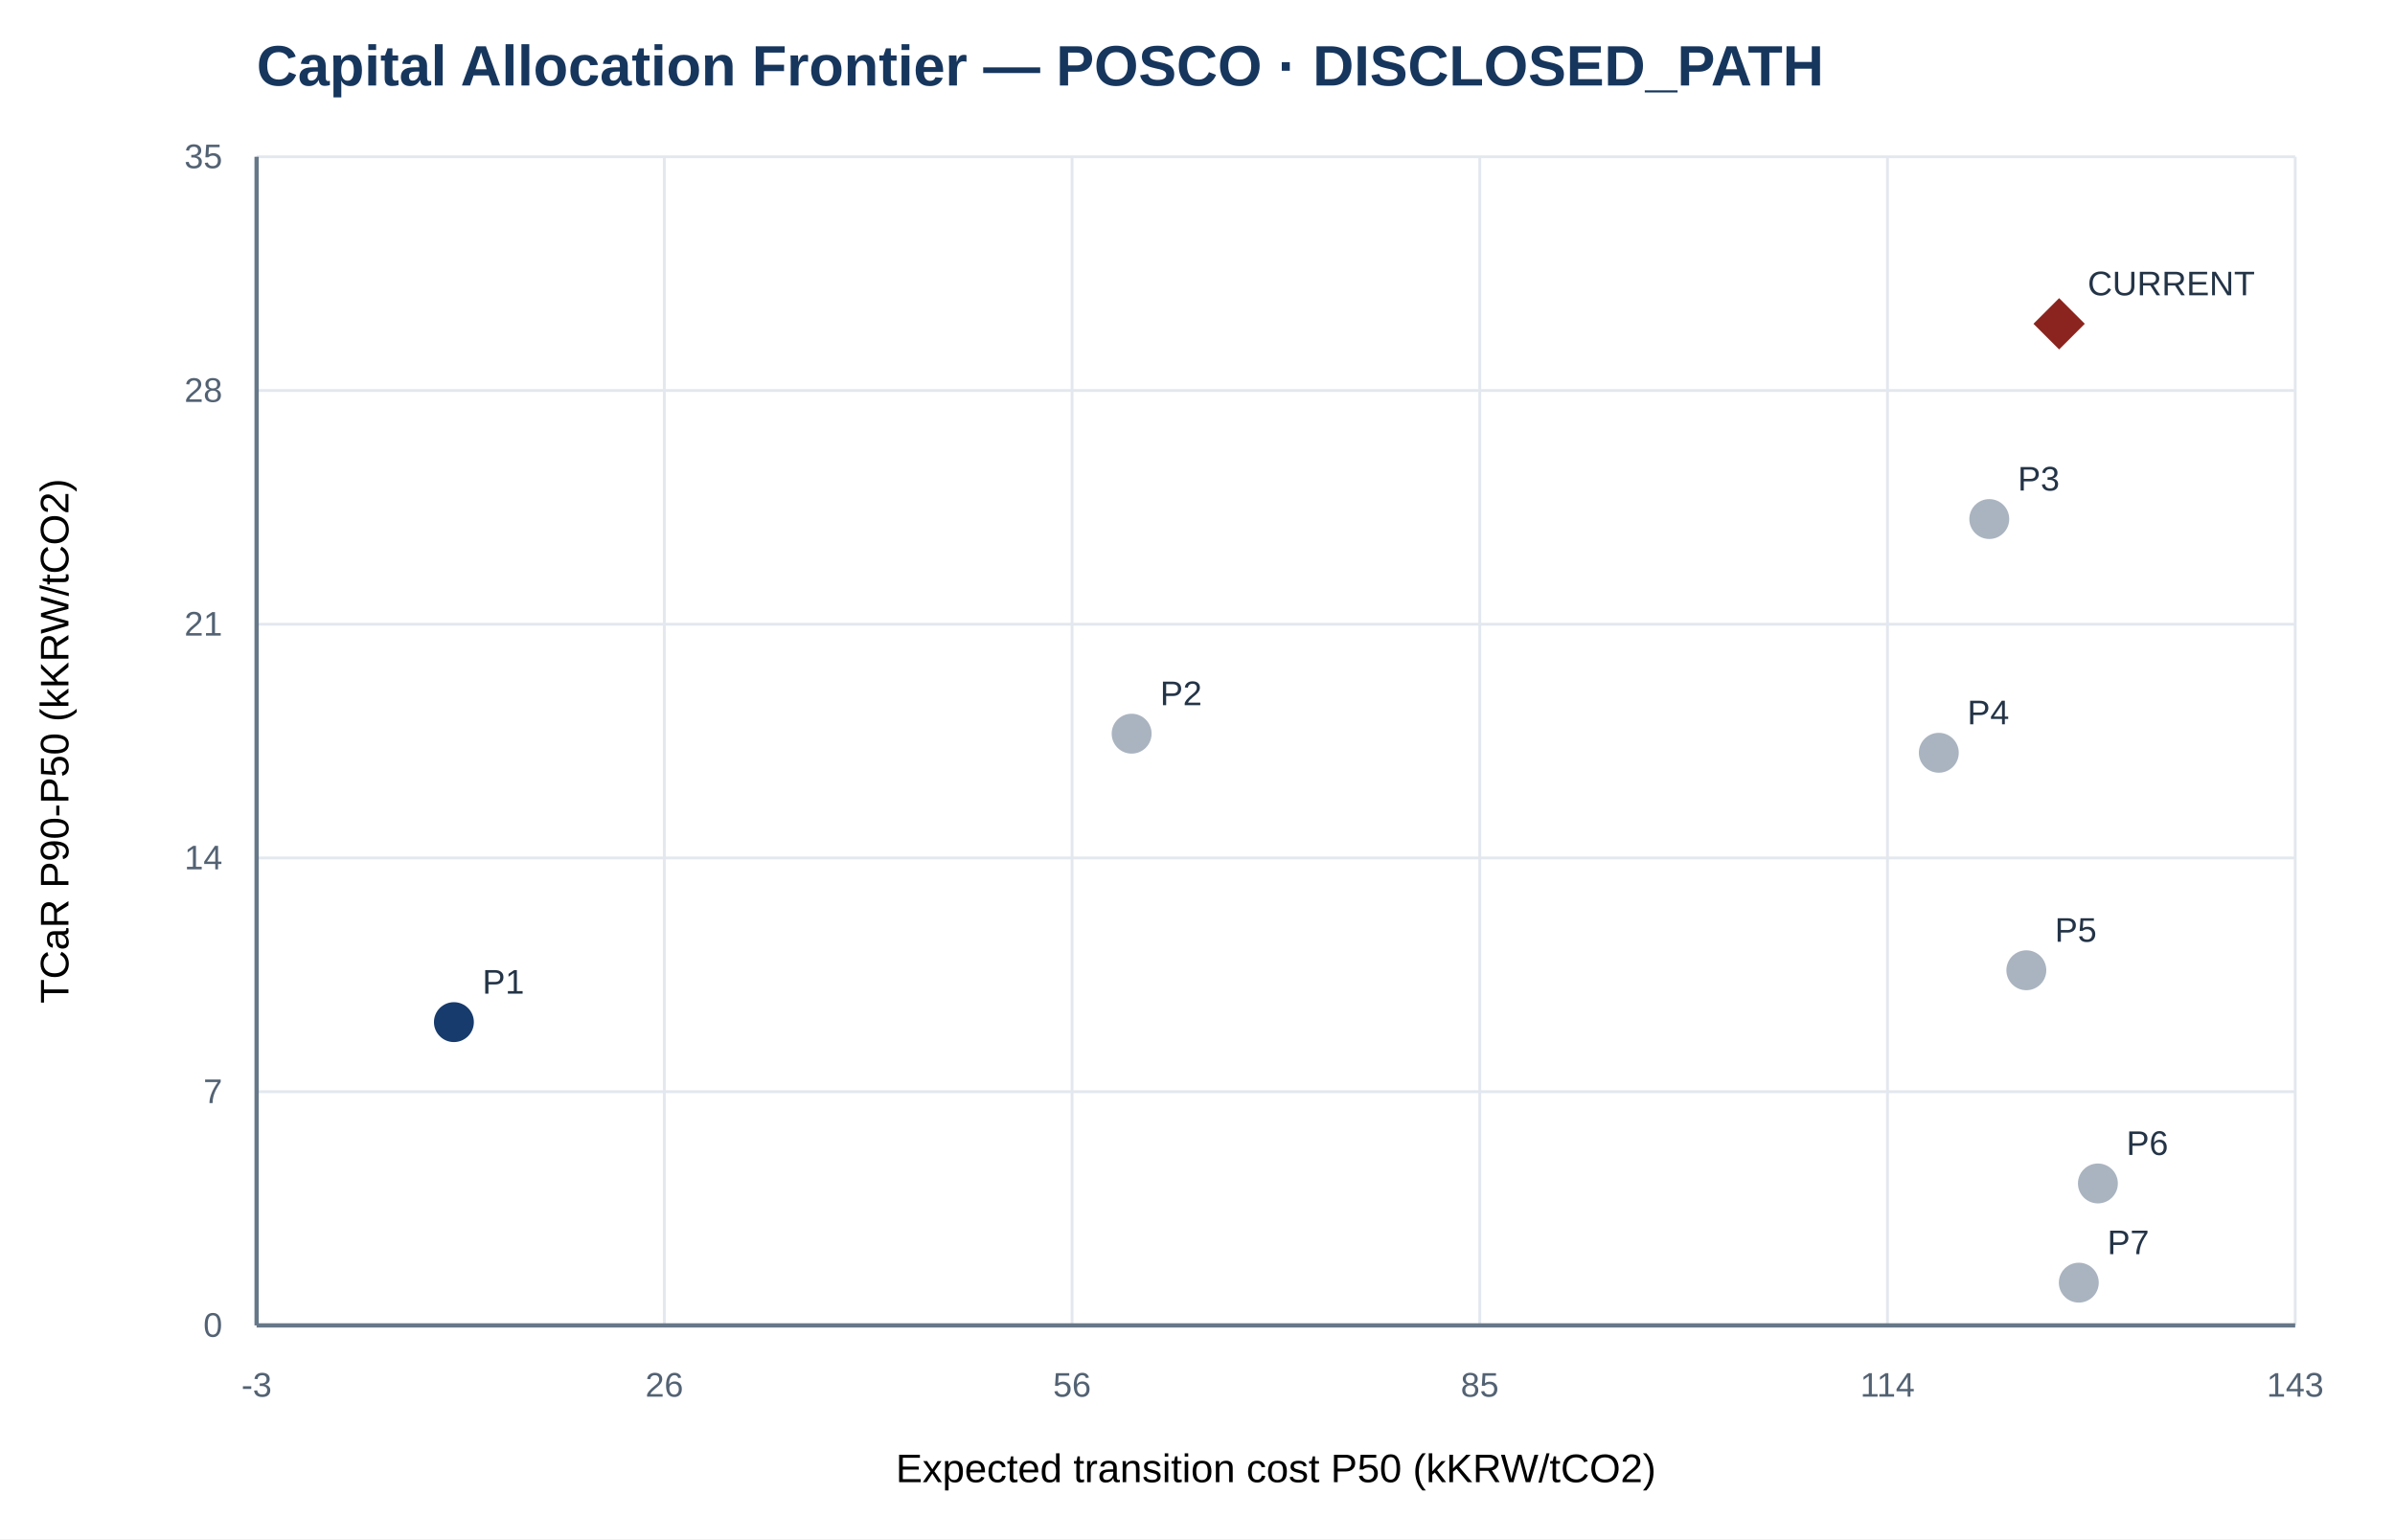
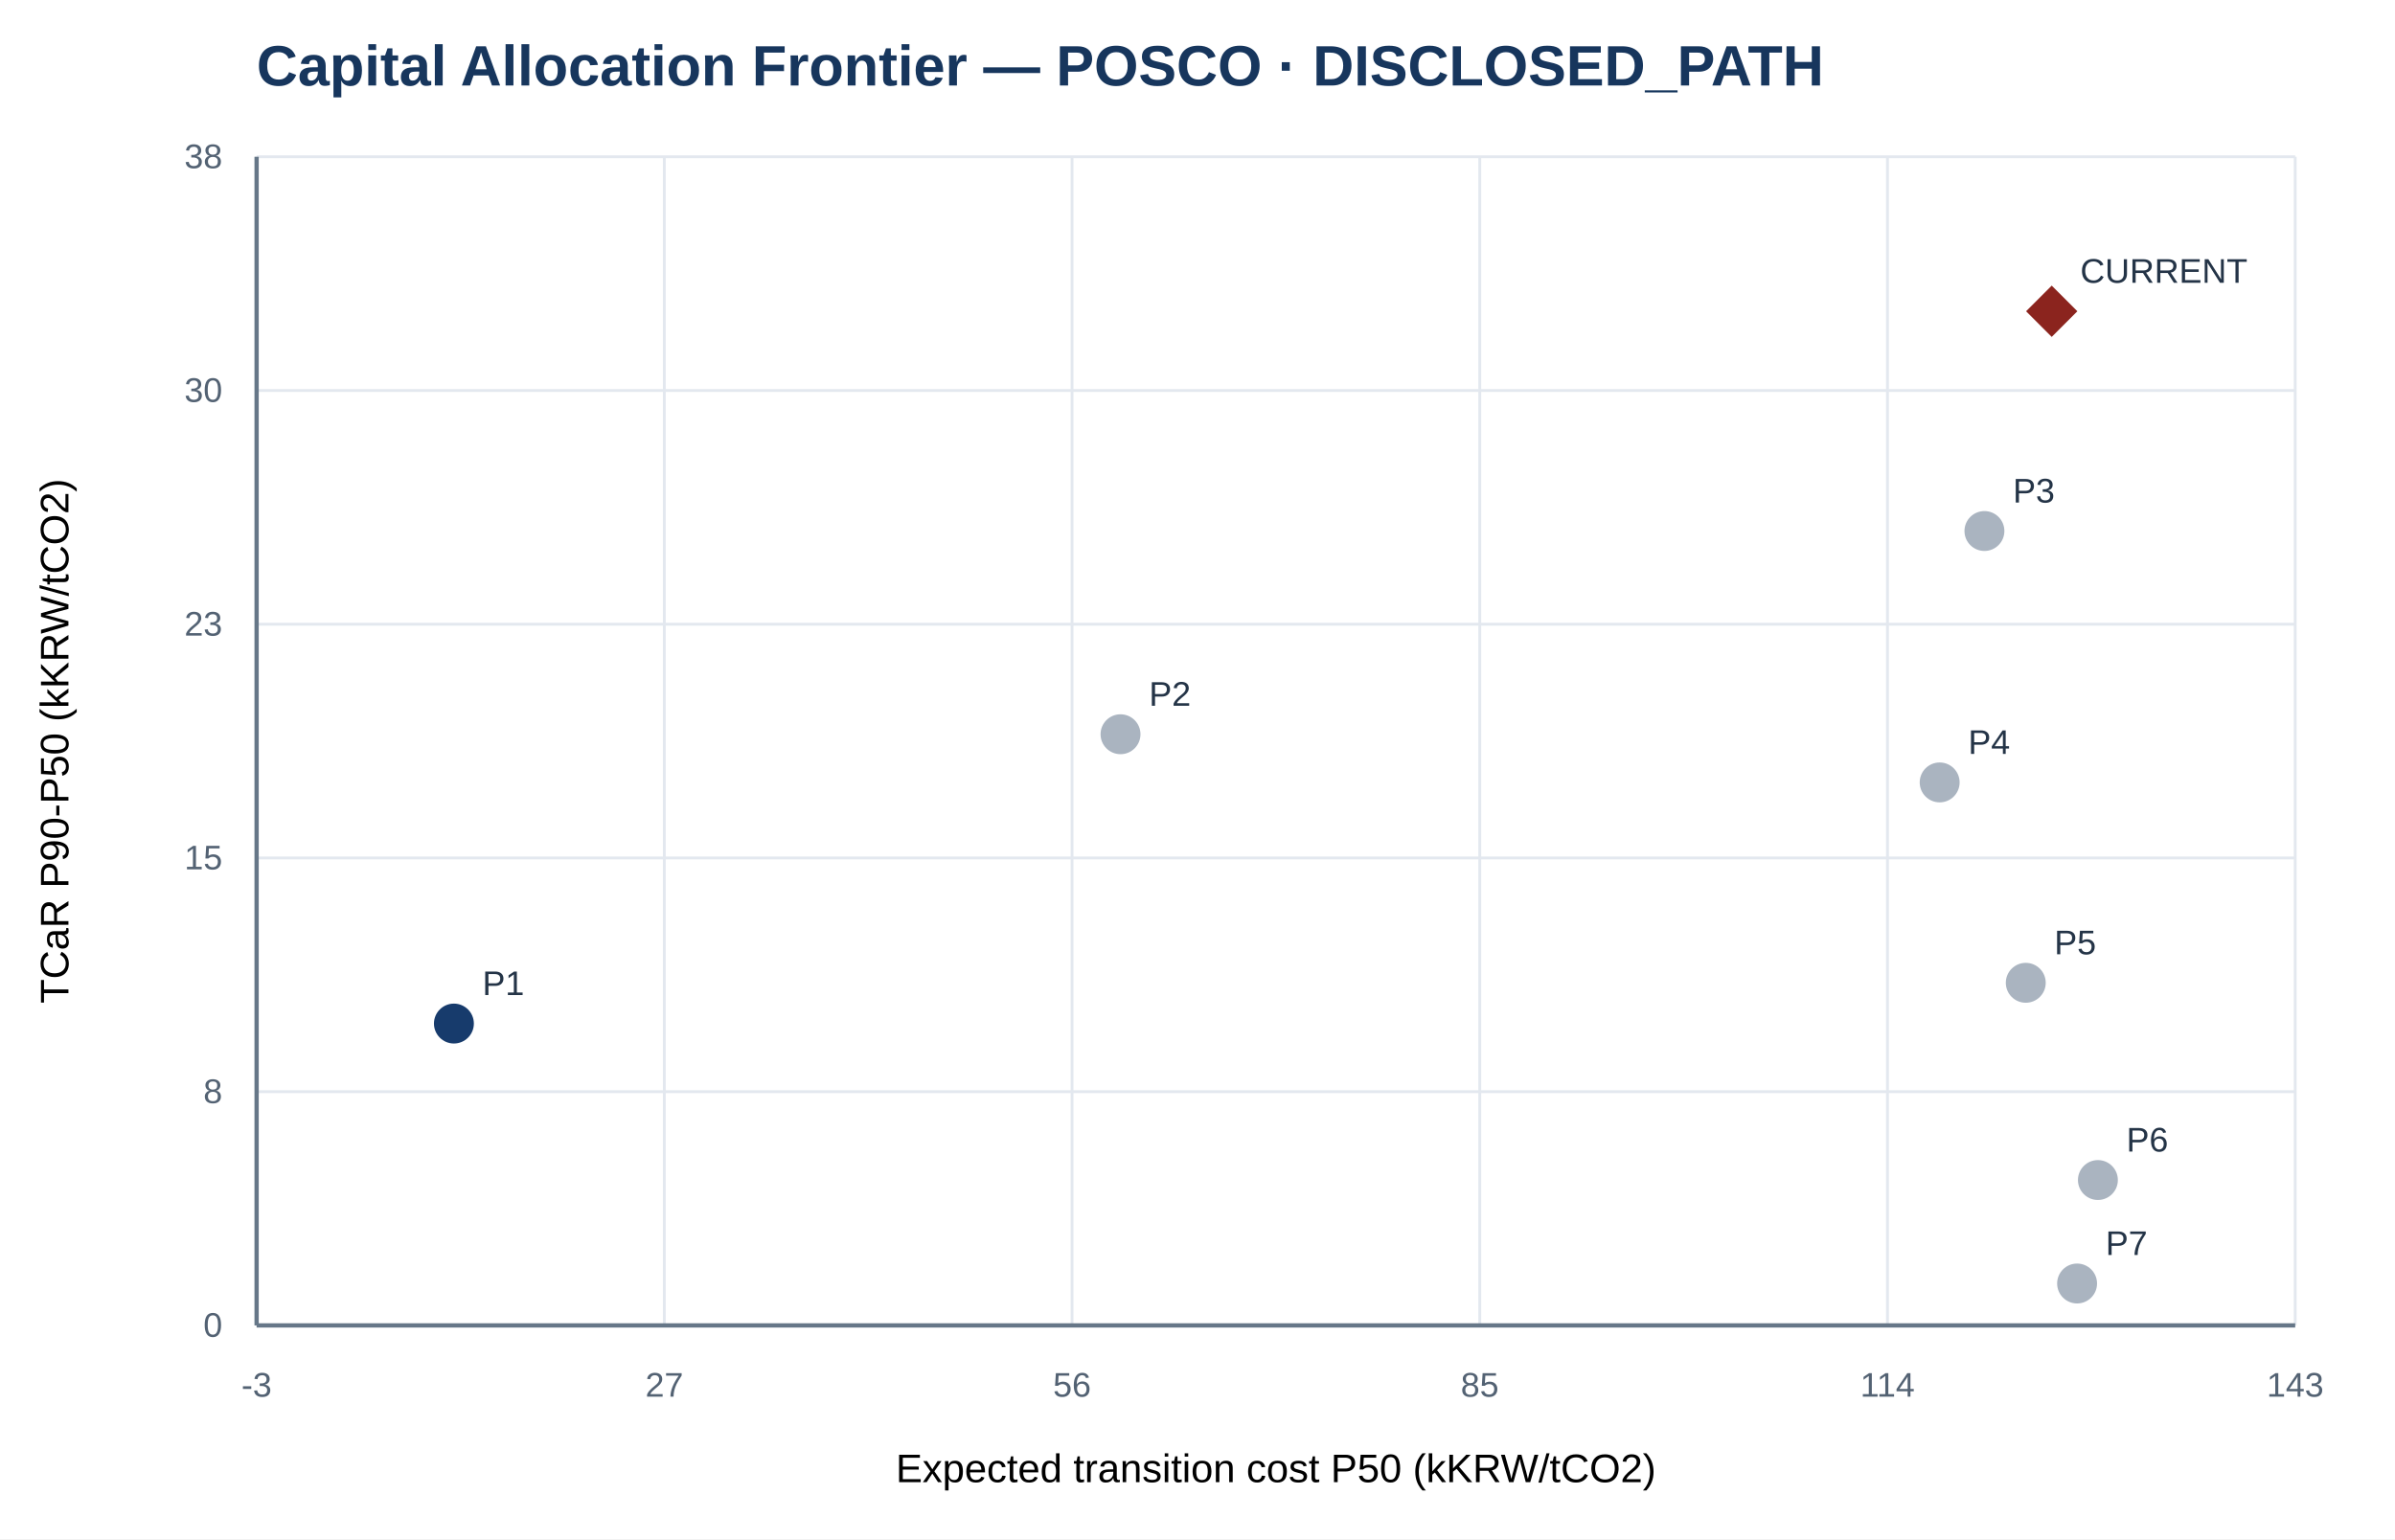
<svg xmlns="http://www.w3.org/2000/svg" width="840" height="540" viewBox="0 0 840 540">
  <rect x="0" y="0" width="840" height="540" fill="#ffffff" />
  <text x="90" y="30" font-family="Arial" font-size="20" font-weight="700" fill="#17365d">Capital Allocation Frontier — POSCO · DISCLOSED_PATH</text>
  <line x1="90.0" y1="55" x2="90.0" y2="465" stroke="#e3e8ef" />
  <text x="90.0" y="490" text-anchor="middle" font-family="Arial" font-size="12" fill="#536273">-3</text>
  <line x1="90" y1="465.0" x2="805" y2="465.0" stroke="#e3e8ef" />
  <text x="78" y="469.0" text-anchor="end" font-family="Arial" font-size="12" fill="#536273">0</text>
  <line x1="233.0" y1="55" x2="233.0" y2="465" stroke="#e3e8ef" />
-   <text x="233.0" y="490" text-anchor="middle" font-family="Arial" font-size="12" fill="#536273">26</text>
+   <text x="233.0" y="490" text-anchor="middle" font-family="Arial" font-size="12" fill="#536273">27</text>
  <line x1="90" y1="383.0" x2="805" y2="383.0" stroke="#e3e8ef" />
-   <text x="78" y="387.0" text-anchor="end" font-family="Arial" font-size="12" fill="#536273">7</text>
+   <text x="78" y="387.0" text-anchor="end" font-family="Arial" font-size="12" fill="#536273">8</text>
  <line x1="376.0" y1="55" x2="376.0" y2="465" stroke="#e3e8ef" />
  <text x="376.0" y="490" text-anchor="middle" font-family="Arial" font-size="12" fill="#536273">56</text>
  <line x1="90" y1="301.0" x2="805" y2="301.0" stroke="#e3e8ef" />
-   <text x="78" y="305.0" text-anchor="end" font-family="Arial" font-size="12" fill="#536273">14</text>
+   <text x="78" y="305.0" text-anchor="end" font-family="Arial" font-size="12" fill="#536273">15</text>
  <line x1="519.0" y1="55" x2="519.0" y2="465" stroke="#e3e8ef" />
  <text x="519.0" y="490" text-anchor="middle" font-family="Arial" font-size="12" fill="#536273">85</text>
  <line x1="90" y1="219.0" x2="805" y2="219.0" stroke="#e3e8ef" />
-   <text x="78" y="223.0" text-anchor="end" font-family="Arial" font-size="12" fill="#536273">21</text>
+   <text x="78" y="223.0" text-anchor="end" font-family="Arial" font-size="12" fill="#536273">23</text>
  <line x1="662.0" y1="55" x2="662.0" y2="465" stroke="#e3e8ef" />
  <text x="662.0" y="490" text-anchor="middle" font-family="Arial" font-size="12" fill="#536273">114</text>
  <line x1="90" y1="137.0" x2="805" y2="137.0" stroke="#e3e8ef" />
-   <text x="78" y="141.0" text-anchor="end" font-family="Arial" font-size="12" fill="#536273">28</text>
+   <text x="78" y="141.0" text-anchor="end" font-family="Arial" font-size="12" fill="#536273">30</text>
  <line x1="805.0" y1="55" x2="805.0" y2="465" stroke="#e3e8ef" />
  <text x="805.0" y="490" text-anchor="middle" font-family="Arial" font-size="12" fill="#536273">143</text>
  <line x1="90" y1="55.0" x2="805" y2="55.0" stroke="#e3e8ef" />
-   <text x="78" y="59.0" text-anchor="end" font-family="Arial" font-size="12" fill="#536273">35</text>
-   <polyline points="159.2,358.6" fill="none" stroke="#173b6c" stroke-width="4" />
-   <circle cx="159.2" cy="358.6" r="7" fill="#173b6c" />
-   <text x="169.2" y="348.6" font-family="Arial" font-size="12" fill="#243447">P1</text>
-   <circle cx="396.9" cy="257.4" r="7" fill="#aab4c0" />
-   <text x="406.9" y="247.4" font-family="Arial" font-size="12" fill="#243447">P2</text>
-   <circle cx="697.7" cy="182.1" r="7" fill="#aab4c0" />
-   <text x="707.7" y="172.1" font-family="Arial" font-size="12" fill="#243447">P3</text>
-   <circle cx="680.0" cy="264.1" r="7" fill="#aab4c0" />
-   <text x="690.0" y="254.1" font-family="Arial" font-size="12" fill="#243447">P4</text>
-   <circle cx="710.7" cy="340.4" r="7" fill="#aab4c0" />
-   <text x="720.7" y="330.4" font-family="Arial" font-size="12" fill="#243447">P5</text>
-   <circle cx="735.8" cy="415.2" r="7" fill="#aab4c0" />
-   <text x="745.8" y="405.2" font-family="Arial" font-size="12" fill="#243447">P6</text>
-   <circle cx="729.1" cy="450.0" r="7" fill="#aab4c0" />
-   <text x="739.1" y="440.0" font-family="Arial" font-size="12" fill="#243447">P7</text>
-   <polygon points="722.2,104.6 731.2,113.6 722.2,122.6 713.2,113.6" fill="#8b241e" />
-   <text x="732.2" y="103.6" font-family="Arial" font-size="12" fill="#243447">CURRENT</text>
+   <text x="78" y="59.0" text-anchor="end" font-family="Arial" font-size="12" fill="#536273">38</text>
+   <polyline points="159.2,359.1" fill="none" stroke="#173b6c" stroke-width="4" />
+   <circle cx="159.2" cy="359.1" r="7" fill="#173b6c" />
+   <text x="169.2" y="349.1" font-family="Arial" font-size="12" fill="#243447">P1</text>
+   <circle cx="393.0" cy="257.6" r="7" fill="#aab4c0" />
+   <text x="403.0" y="247.6" font-family="Arial" font-size="12" fill="#243447">P2</text>
+   <circle cx="696.0" cy="186.3" r="7" fill="#aab4c0" />
+   <text x="706.0" y="176.3" font-family="Arial" font-size="12" fill="#243447">P3</text>
+   <circle cx="680.3" cy="274.5" r="7" fill="#aab4c0" />
+   <text x="690.3" y="264.5" font-family="Arial" font-size="12" fill="#243447">P4</text>
+   <circle cx="710.5" cy="344.8" r="7" fill="#aab4c0" />
+   <text x="720.5" y="334.8" font-family="Arial" font-size="12" fill="#243447">P5</text>
+   <circle cx="735.8" cy="414.0" r="7" fill="#aab4c0" />
+   <text x="745.8" y="404.0" font-family="Arial" font-size="12" fill="#243447">P6</text>
+   <circle cx="728.5" cy="450.3" r="7" fill="#aab4c0" />
+   <text x="738.5" y="440.3" font-family="Arial" font-size="12" fill="#243447">P7</text>
+   <polygon points="719.6,100.2 728.6,109.2 719.6,118.2 710.6,109.2" fill="#8b241e" />
+   <text x="729.6" y="99.2" font-family="Arial" font-size="12" fill="#243447">CURRENT</text>
  <line x1="90" y1="465" x2="805" y2="465" stroke="#667788" stroke-width="1.5" />
  <line x1="90" y1="55" x2="90" y2="465" stroke="#667788" stroke-width="1.5" />
  <text x="447.5" y="520" text-anchor="middle" font-family="Arial" font-size="14">Expected transition cost P50 (kKRW/tCO2)</text>
  <text x="24" y="260.0" transform="rotate(-90 24 260.0)" text-anchor="middle" font-family="Arial" font-size="14">TCaR P90-P50 (kKRW/tCO2)</text>
</svg>
